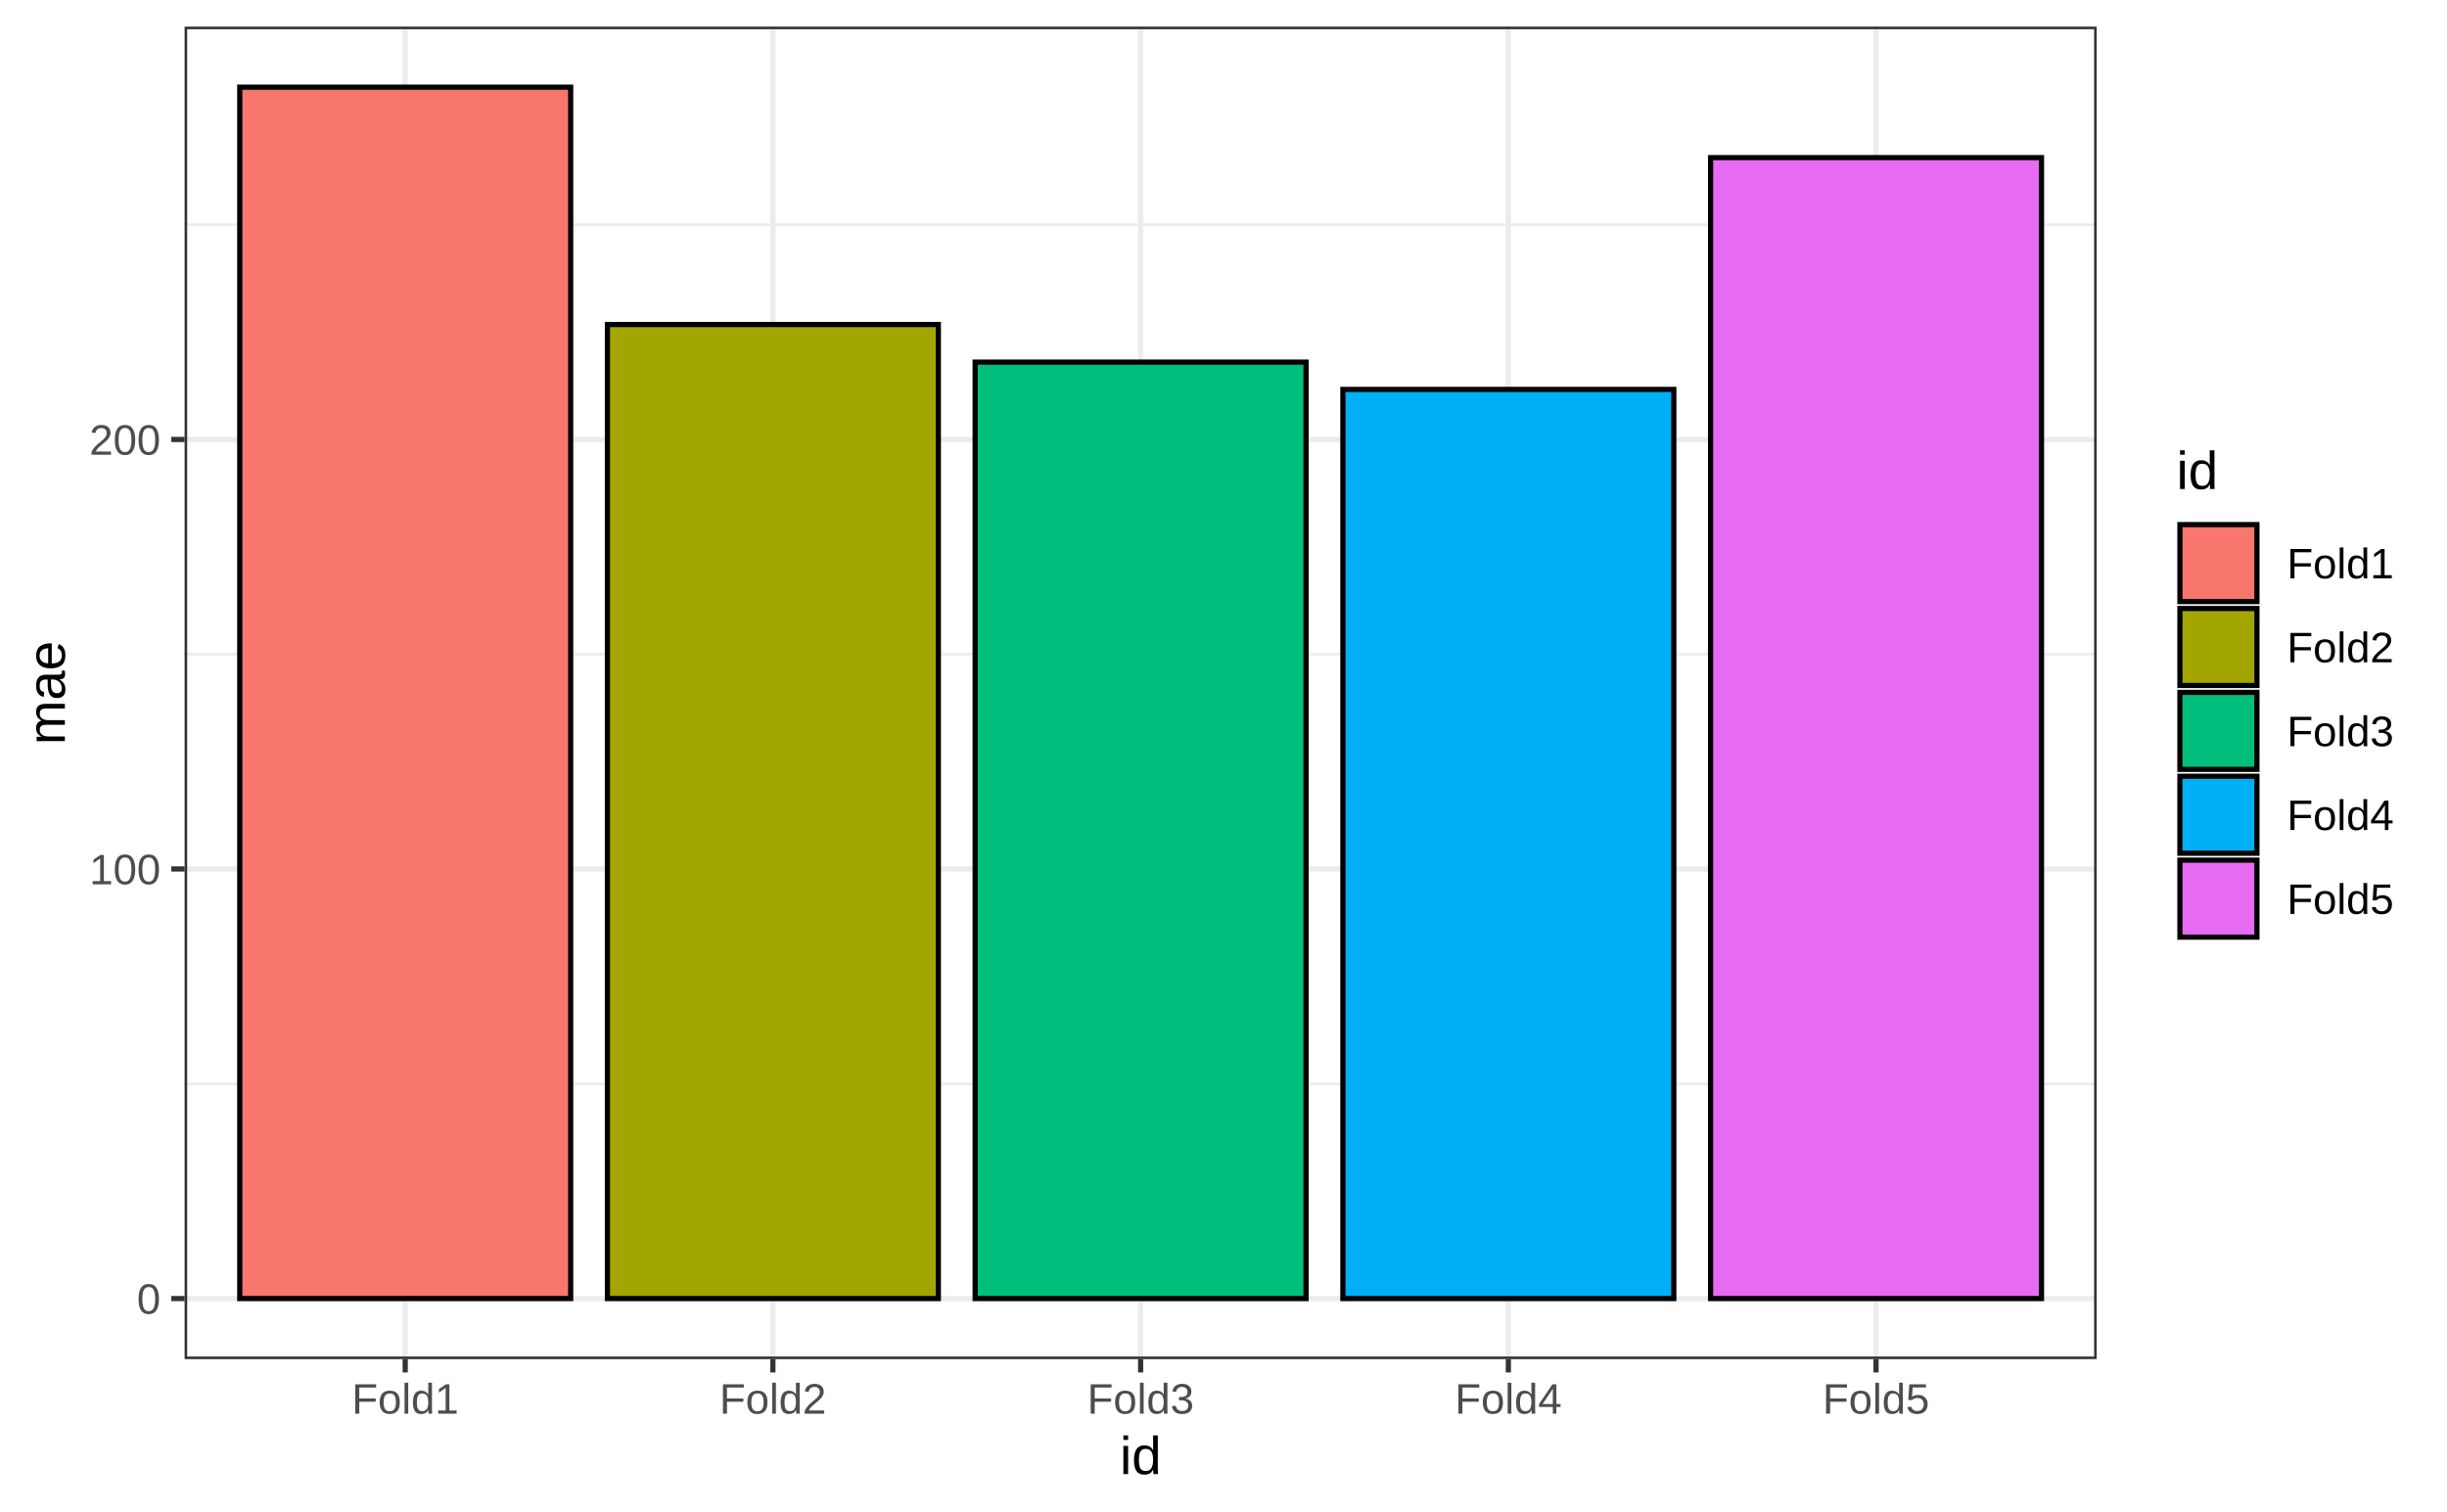
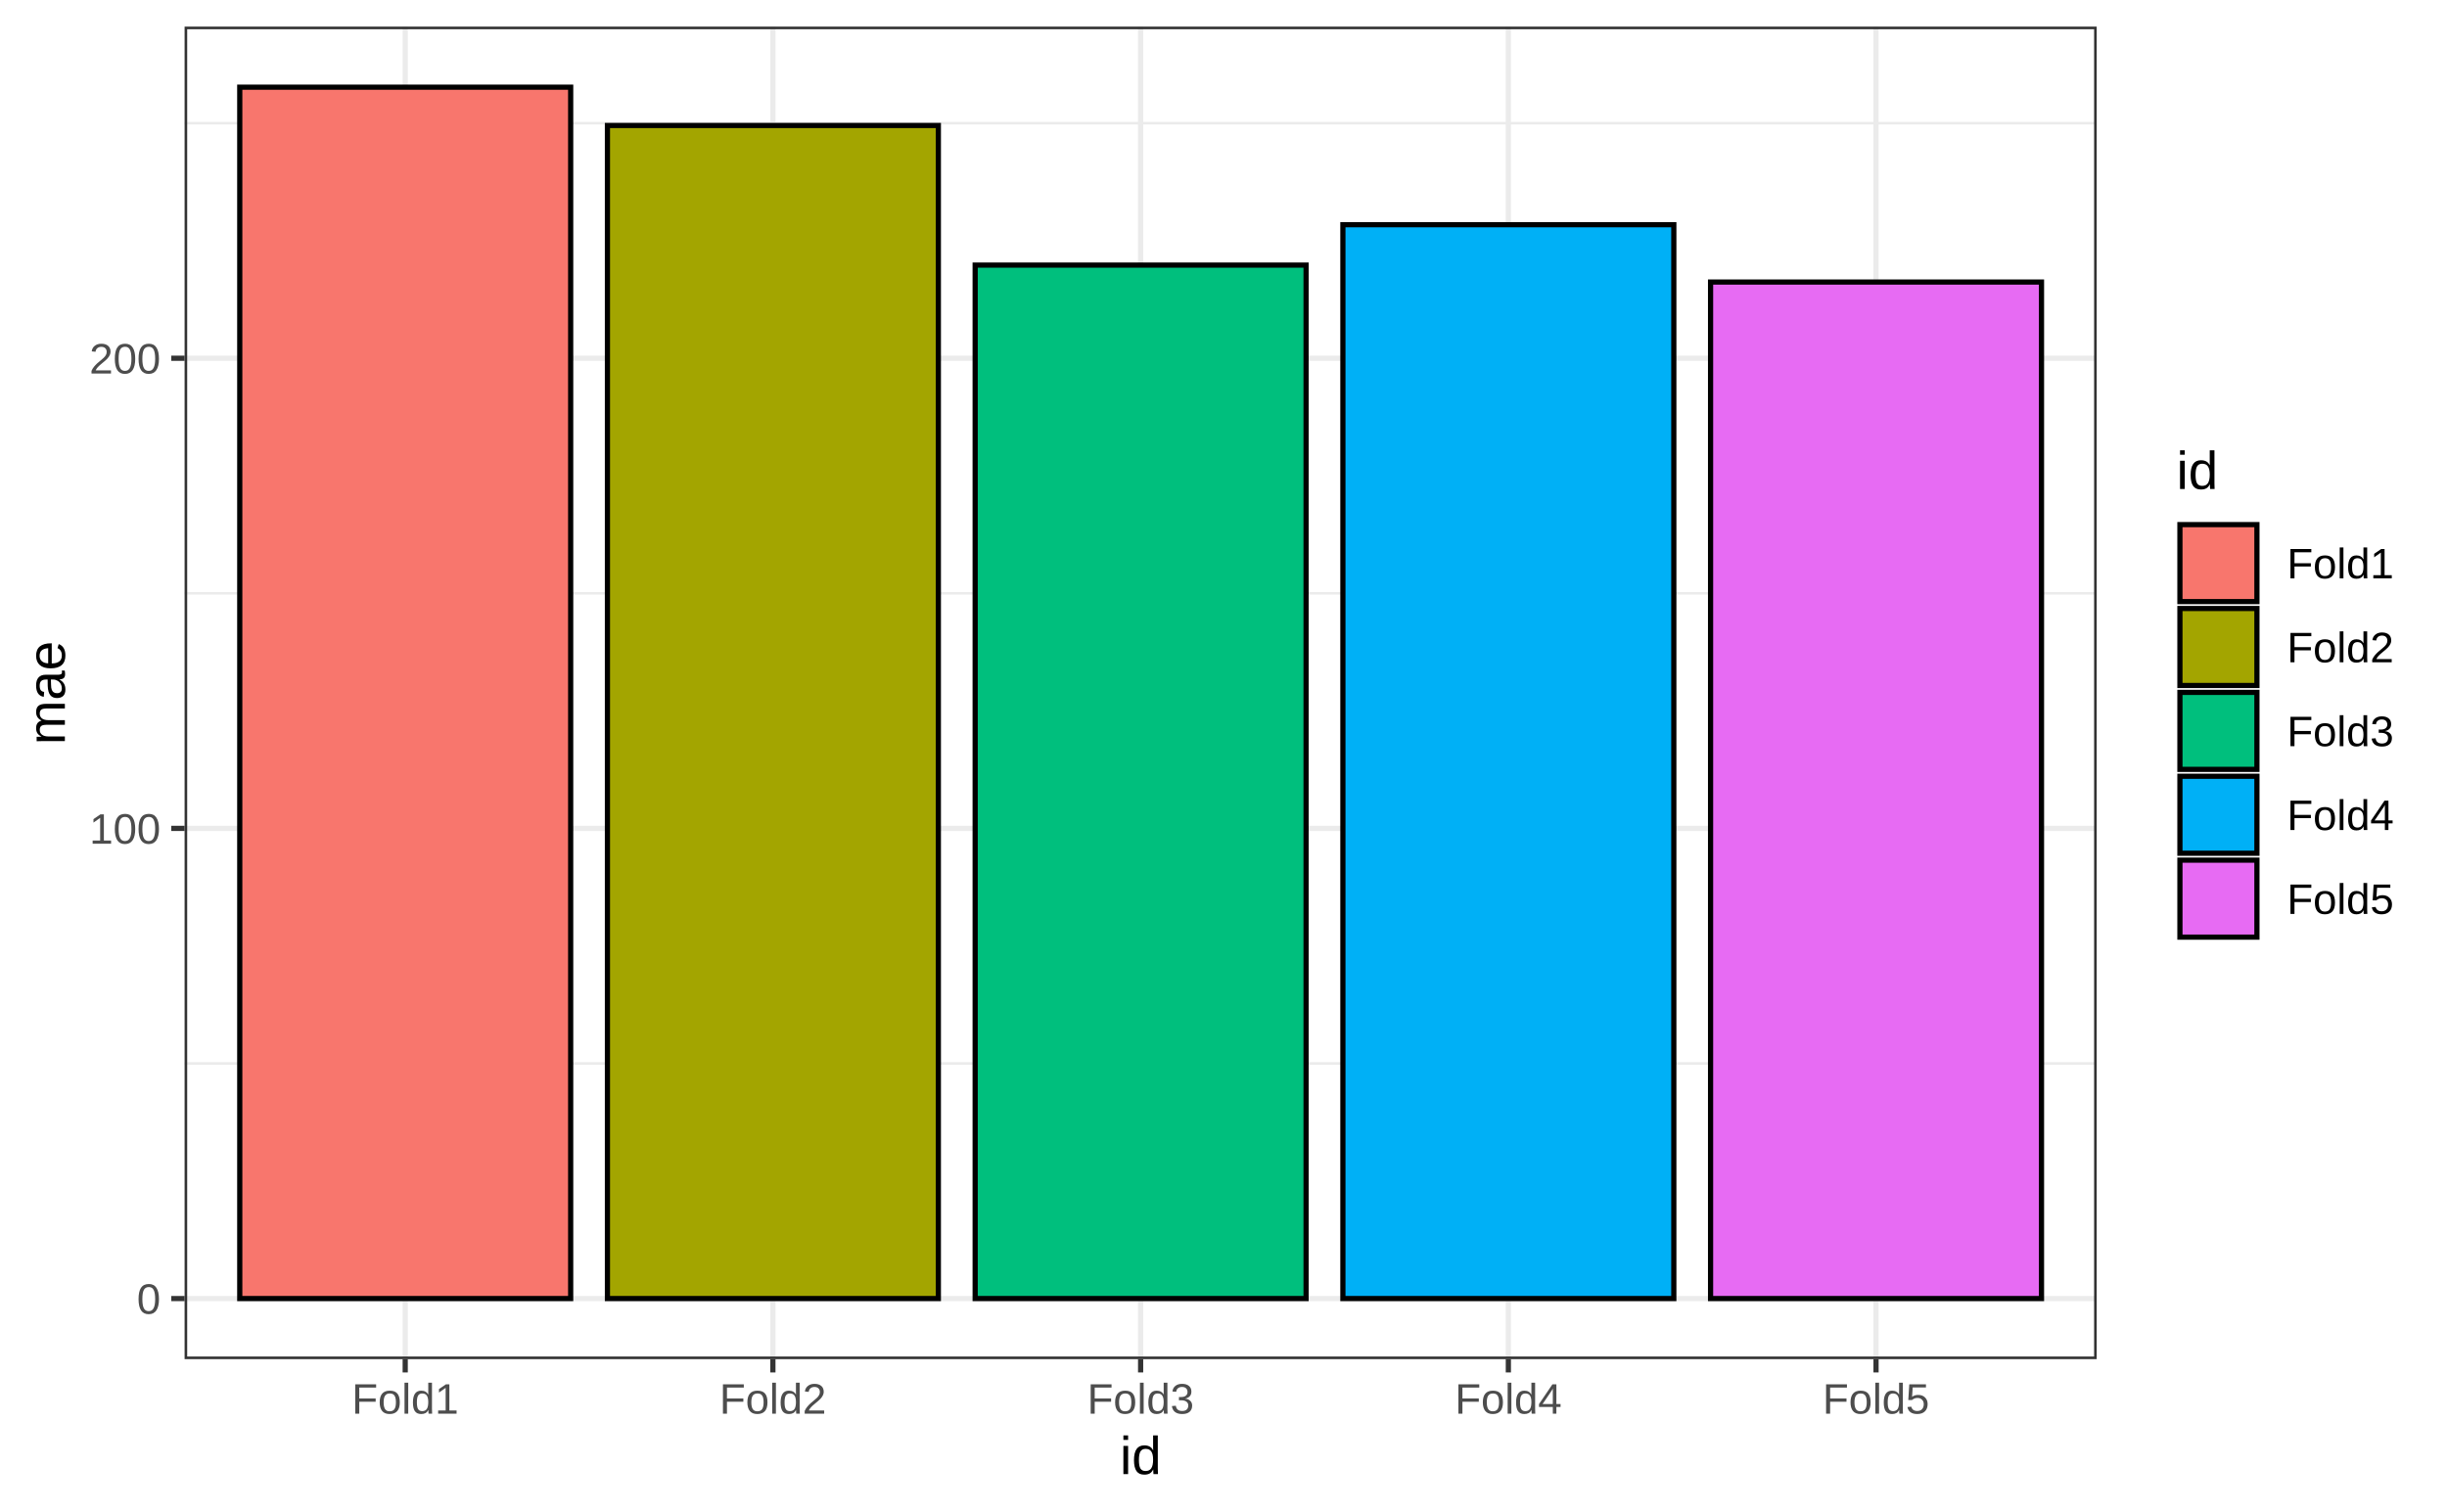
<svg xmlns="http://www.w3.org/2000/svg" width="504.00pt" height="311.47pt" viewBox="0 0 504.00 311.47">
  <g class="svglite">
    <defs>
      <style type="text/css">
    .svglite line, .svglite polyline, .svglite polygon, .svglite path, .svglite rect, .svglite circle {
      fill: none;
      stroke: #000000;
      stroke-linecap: round;
      stroke-linejoin: round;
      stroke-miterlimit: 10.00;
    }
    .svglite text {
      white-space: pre;
    }
    .svglite g.glyphgroup path {
      fill: inherit;
      stroke: none;
    }
  </style>
    </defs>
    <rect width="100%" height="100%" style="stroke: none; fill: #FFFFFF;" />
    <defs>
      <clipPath id="cpMC4wMHw1MDQuMDB8MC4wMHwzMTEuNDc=">
        <rect x="0.00" y="0.00" width="504.00" height="311.47" />
      </clipPath>
    </defs>
    <g clip-path="url(#cpMC4wMHw1MDQuMDB8MC4wMHwzMTEuNDc=)">
      <rect x="0.00" y="0.00" width="504.00" height="311.47" style="stroke-width: 1.07; stroke: #FFFFFF; fill: #FFFFFF;" />
    </g>
    <defs>
      <clipPath id="cpMzguMDJ8NDMxLjg0fDUuNDh8Mjc5Ljk4">
        <rect x="38.02" y="5.48" width="393.83" height="274.50" />
      </clipPath>
    </defs>
    <g clip-path="url(#cpMzguMDJ8NDMxLjg0fDUuNDh8Mjc5Ljk4)">
      <rect x="38.02" y="5.48" width="393.83" height="274.50" style="stroke-width: 1.07; stroke: none; fill: #FFFFFF;" />
-       <polyline points="38.02,223.26 431.84,223.26 " style="stroke-width: 0.53; stroke: #EBEBEB; stroke-linecap: butt;" />
-       <polyline points="38.02,134.77 431.84,134.77 " style="stroke-width: 0.53; stroke: #EBEBEB; stroke-linecap: butt;" />
-       <polyline points="38.02,46.28 431.84,46.28 " style="stroke-width: 0.53; stroke: #EBEBEB; stroke-linecap: butt;" />
+       <polyline points="38.02,219.07 431.84,219.07 " style="stroke-width: 0.53; stroke: #EBEBEB; stroke-linecap: butt;" />
+       <polyline points="38.02,122.22 431.84,122.22 " style="stroke-width: 0.53; stroke: #EBEBEB; stroke-linecap: butt;" />
+       <polyline points="38.02,25.38 431.84,25.38 " style="stroke-width: 0.53; stroke: #EBEBEB; stroke-linecap: butt;" />
      <polyline points="38.02,267.50 431.84,267.50 " style="stroke-width: 1.07; stroke: #EBEBEB; stroke-linecap: butt;" />
-       <polyline points="38.02,179.01 431.84,179.01 " style="stroke-width: 1.07; stroke: #EBEBEB; stroke-linecap: butt;" />
-       <polyline points="38.02,90.53 431.84,90.53 " style="stroke-width: 1.07; stroke: #EBEBEB; stroke-linecap: butt;" />
+       <polyline points="38.02,170.65 431.84,170.65 " style="stroke-width: 1.07; stroke: #EBEBEB; stroke-linecap: butt;" />
+       <polyline points="38.02,73.80 431.84,73.80 " style="stroke-width: 1.07; stroke: #EBEBEB; stroke-linecap: butt;" />
      <polyline points="83.46,279.98 83.46,5.48 " style="stroke-width: 1.07; stroke: #EBEBEB; stroke-linecap: butt;" />
      <polyline points="159.19,279.98 159.19,5.48 " style="stroke-width: 1.07; stroke: #EBEBEB; stroke-linecap: butt;" />
      <polyline points="234.93,279.98 234.93,5.48 " style="stroke-width: 1.07; stroke: #EBEBEB; stroke-linecap: butt;" />
      <polyline points="310.67,279.98 310.67,5.48 " style="stroke-width: 1.07; stroke: #EBEBEB; stroke-linecap: butt;" />
      <polyline points="386.40,279.98 386.40,5.48 " style="stroke-width: 1.07; stroke: #EBEBEB; stroke-linecap: butt;" />
      <rect x="49.38" y="17.96" width="68.16" height="249.54" style="stroke-width: 1.07; stroke-linecap: butt; stroke-linejoin: miter; fill: #F8766D;" />
-       <rect x="125.11" y="66.85" width="68.16" height="200.65" style="stroke-width: 1.07; stroke-linecap: butt; stroke-linejoin: miter; fill: #A3A500;" />
-       <rect x="200.85" y="74.60" width="68.16" height="192.90" style="stroke-width: 1.07; stroke-linecap: butt; stroke-linejoin: miter; fill: #00BF7D;" />
-       <rect x="276.59" y="80.22" width="68.16" height="187.28" style="stroke-width: 1.07; stroke-linecap: butt; stroke-linejoin: miter; fill: #00B0F6;" />
-       <rect x="352.32" y="32.47" width="68.16" height="235.03" style="stroke-width: 1.07; stroke-linecap: butt; stroke-linejoin: miter; fill: #E76BF3;" />
+       <rect x="125.11" y="25.85" width="68.16" height="241.65" style="stroke-width: 1.07; stroke-linecap: butt; stroke-linejoin: miter; fill: #A3A500;" />
+       <rect x="200.85" y="54.61" width="68.16" height="212.89" style="stroke-width: 1.07; stroke-linecap: butt; stroke-linejoin: miter; fill: #00BF7D;" />
+       <rect x="276.59" y="46.29" width="68.16" height="221.21" style="stroke-width: 1.07; stroke-linecap: butt; stroke-linejoin: miter; fill: #00B0F6;" />
+       <rect x="352.32" y="58.10" width="68.16" height="209.40" style="stroke-width: 1.07; stroke-linecap: butt; stroke-linejoin: miter; fill: #E76BF3;" />
      <rect x="38.02" y="5.48" width="393.83" height="274.50" style="stroke-width: 1.07; stroke: #333333;" />
    </g>
    <g clip-path="url(#cpMC4wMHw1MDQuMDB8MC4wMHwzMTEuNDc=)">
      <text x="33.09" y="270.65" text-anchor="end" style="font-size: 8.80px;fill: #4D4D4D; font-family: &quot;Arial&quot;;" textLength="4.89px" lengthAdjust="spacingAndGlyphs">0</text>
-       <text x="33.09" y="182.16" text-anchor="end" style="font-size: 8.80px;fill: #4D4D4D; font-family: &quot;Arial&quot;;" textLength="14.67px" lengthAdjust="spacingAndGlyphs">100</text>
-       <text x="33.09" y="93.68" text-anchor="end" style="font-size: 8.80px;fill: #4D4D4D; font-family: &quot;Arial&quot;;" textLength="14.67px" lengthAdjust="spacingAndGlyphs">200</text>
+       <text x="33.09" y="173.80" text-anchor="end" style="font-size: 8.80px;fill: #4D4D4D; font-family: &quot;Arial&quot;;" textLength="14.67px" lengthAdjust="spacingAndGlyphs">100</text>
+       <text x="33.09" y="76.95" text-anchor="end" style="font-size: 8.80px;fill: #4D4D4D; font-family: &quot;Arial&quot;;" textLength="14.67px" lengthAdjust="spacingAndGlyphs">200</text>
      <polyline points="35.28,267.50 38.02,267.50 " style="stroke-width: 1.07; stroke: #333333; stroke-linecap: butt;" />
-       <polyline points="35.28,179.01 38.02,179.01 " style="stroke-width: 1.07; stroke: #333333; stroke-linecap: butt;" />
-       <polyline points="35.28,90.53 38.02,90.53 " style="stroke-width: 1.07; stroke: #333333; stroke-linecap: butt;" />
+       <polyline points="35.28,170.65 38.02,170.65 " style="stroke-width: 1.07; stroke: #333333; stroke-linecap: butt;" />
+       <polyline points="35.28,73.80 38.02,73.80 " style="stroke-width: 1.07; stroke: #333333; stroke-linecap: butt;" />
      <polyline points="83.46,282.72 83.46,279.98 " style="stroke-width: 1.07; stroke: #333333; stroke-linecap: butt;" />
      <polyline points="159.19,282.72 159.19,279.98 " style="stroke-width: 1.07; stroke: #333333; stroke-linecap: butt;" />
      <polyline points="234.93,282.72 234.93,279.98 " style="stroke-width: 1.07; stroke: #333333; stroke-linecap: butt;" />
      <polyline points="310.67,282.72 310.67,279.98 " style="stroke-width: 1.07; stroke: #333333; stroke-linecap: butt;" />
      <polyline points="386.40,282.72 386.40,279.98 " style="stroke-width: 1.07; stroke: #333333; stroke-linecap: butt;" />
      <text x="83.46" y="291.21" text-anchor="middle" style="font-size: 8.80px;fill: #4D4D4D; font-family: &quot;Arial&quot;;" textLength="22.00px" lengthAdjust="spacingAndGlyphs">Fold1</text>
      <text x="159.19" y="291.21" text-anchor="middle" style="font-size: 8.80px;fill: #4D4D4D; font-family: &quot;Arial&quot;;" textLength="22.00px" lengthAdjust="spacingAndGlyphs">Fold2</text>
      <text x="234.93" y="291.21" text-anchor="middle" style="font-size: 8.80px;fill: #4D4D4D; font-family: &quot;Arial&quot;;" textLength="22.00px" lengthAdjust="spacingAndGlyphs">Fold3</text>
      <text x="310.67" y="291.21" text-anchor="middle" style="font-size: 8.80px;fill: #4D4D4D; font-family: &quot;Arial&quot;;" textLength="22.00px" lengthAdjust="spacingAndGlyphs">Fold4</text>
      <text x="386.40" y="291.21" text-anchor="middle" style="font-size: 8.80px;fill: #4D4D4D; font-family: &quot;Arial&quot;;" textLength="22.00px" lengthAdjust="spacingAndGlyphs">Fold5</text>
      <text x="234.93" y="303.67" text-anchor="middle" style="font-size: 11.00px; font-family: &quot;Arial&quot;;" textLength="8.56px" lengthAdjust="spacingAndGlyphs">id</text>
      <text transform="translate(13.36,142.73) rotate(-90)" text-anchor="middle" style="font-size: 11.00px; font-family: &quot;Arial&quot;;" textLength="21.41px" lengthAdjust="spacingAndGlyphs">mae</text>
      <rect x="442.80" y="86.21" width="55.72" height="113.03" style="stroke-width: 1.07; stroke: none; fill: #FFFFFF;" />
      <text x="448.28" y="100.73" style="font-size: 11.00px; font-family: &quot;Arial&quot;;" textLength="8.56px" lengthAdjust="spacingAndGlyphs">id</text>
      <rect x="448.28" y="107.36" width="17.28" height="17.28" style="stroke-width: 1.07; stroke: none; fill: #FFFFFF;" />
      <rect x="448.99" y="108.07" width="15.86" height="15.86" style="stroke-width: 1.07; stroke-linecap: butt; stroke-linejoin: miter; fill: #F8766D;" />
      <rect x="448.28" y="124.64" width="17.28" height="17.28" style="stroke-width: 1.07; stroke: none; fill: #FFFFFF;" />
      <rect x="448.99" y="125.35" width="15.86" height="15.86" style="stroke-width: 1.07; stroke-linecap: butt; stroke-linejoin: miter; fill: #A3A500;" />
      <rect x="448.28" y="141.92" width="17.28" height="17.28" style="stroke-width: 1.07; stroke: none; fill: #FFFFFF;" />
      <rect x="448.99" y="142.63" width="15.86" height="15.86" style="stroke-width: 1.07; stroke-linecap: butt; stroke-linejoin: miter; fill: #00BF7D;" />
      <rect x="448.28" y="159.20" width="17.28" height="17.28" style="stroke-width: 1.07; stroke: none; fill: #FFFFFF;" />
      <rect x="448.99" y="159.91" width="15.86" height="15.86" style="stroke-width: 1.07; stroke-linecap: butt; stroke-linejoin: miter; fill: #00B0F6;" />
      <rect x="448.28" y="176.48" width="17.28" height="17.28" style="stroke-width: 1.07; stroke: none; fill: #FFFFFF;" />
      <rect x="448.99" y="177.19" width="15.86" height="15.86" style="stroke-width: 1.07; stroke-linecap: butt; stroke-linejoin: miter; fill: #E76BF3;" />
      <text x="471.04" y="119.15" style="font-size: 8.80px; font-family: &quot;Arial&quot;;" textLength="22.00px" lengthAdjust="spacingAndGlyphs">Fold1</text>
      <text x="471.04" y="136.43" style="font-size: 8.80px; font-family: &quot;Arial&quot;;" textLength="22.00px" lengthAdjust="spacingAndGlyphs">Fold2</text>
      <text x="471.04" y="153.71" style="font-size: 8.80px; font-family: &quot;Arial&quot;;" textLength="22.00px" lengthAdjust="spacingAndGlyphs">Fold3</text>
      <text x="471.04" y="170.99" style="font-size: 8.80px; font-family: &quot;Arial&quot;;" textLength="22.00px" lengthAdjust="spacingAndGlyphs">Fold4</text>
      <text x="471.04" y="188.27" style="font-size: 8.80px; font-family: &quot;Arial&quot;;" textLength="22.00px" lengthAdjust="spacingAndGlyphs">Fold5</text>
    </g>
  </g>
</svg>
